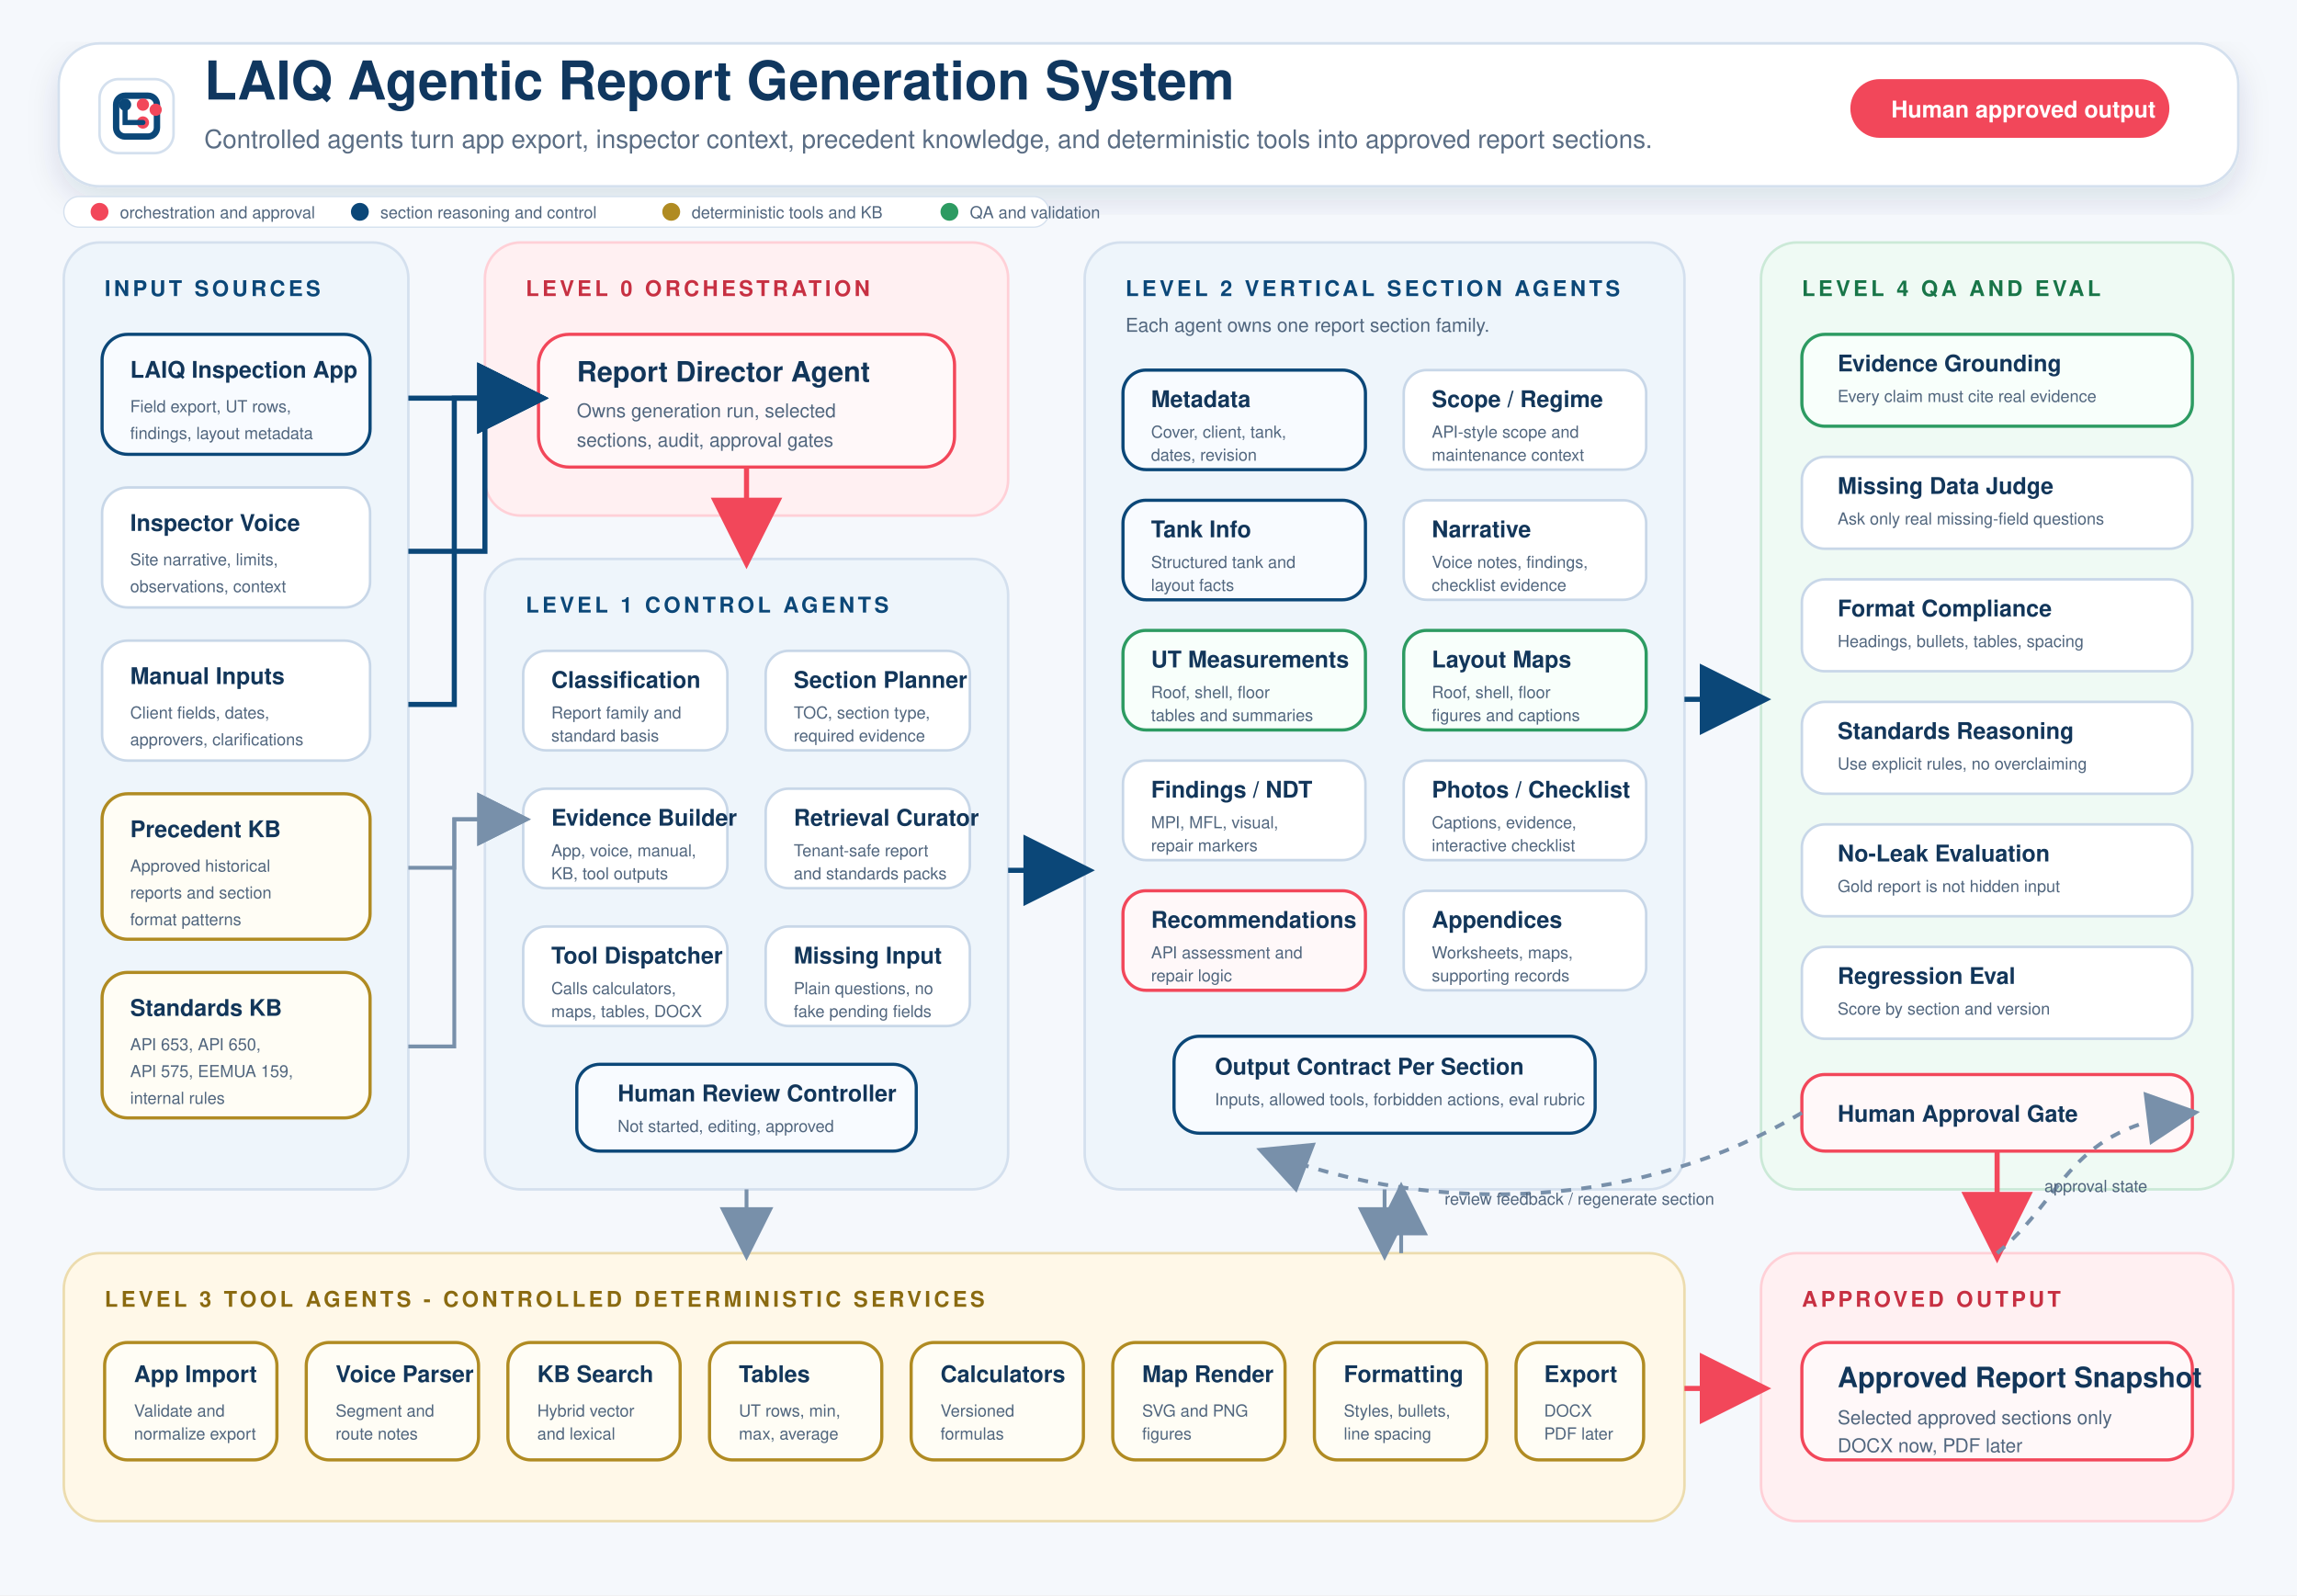
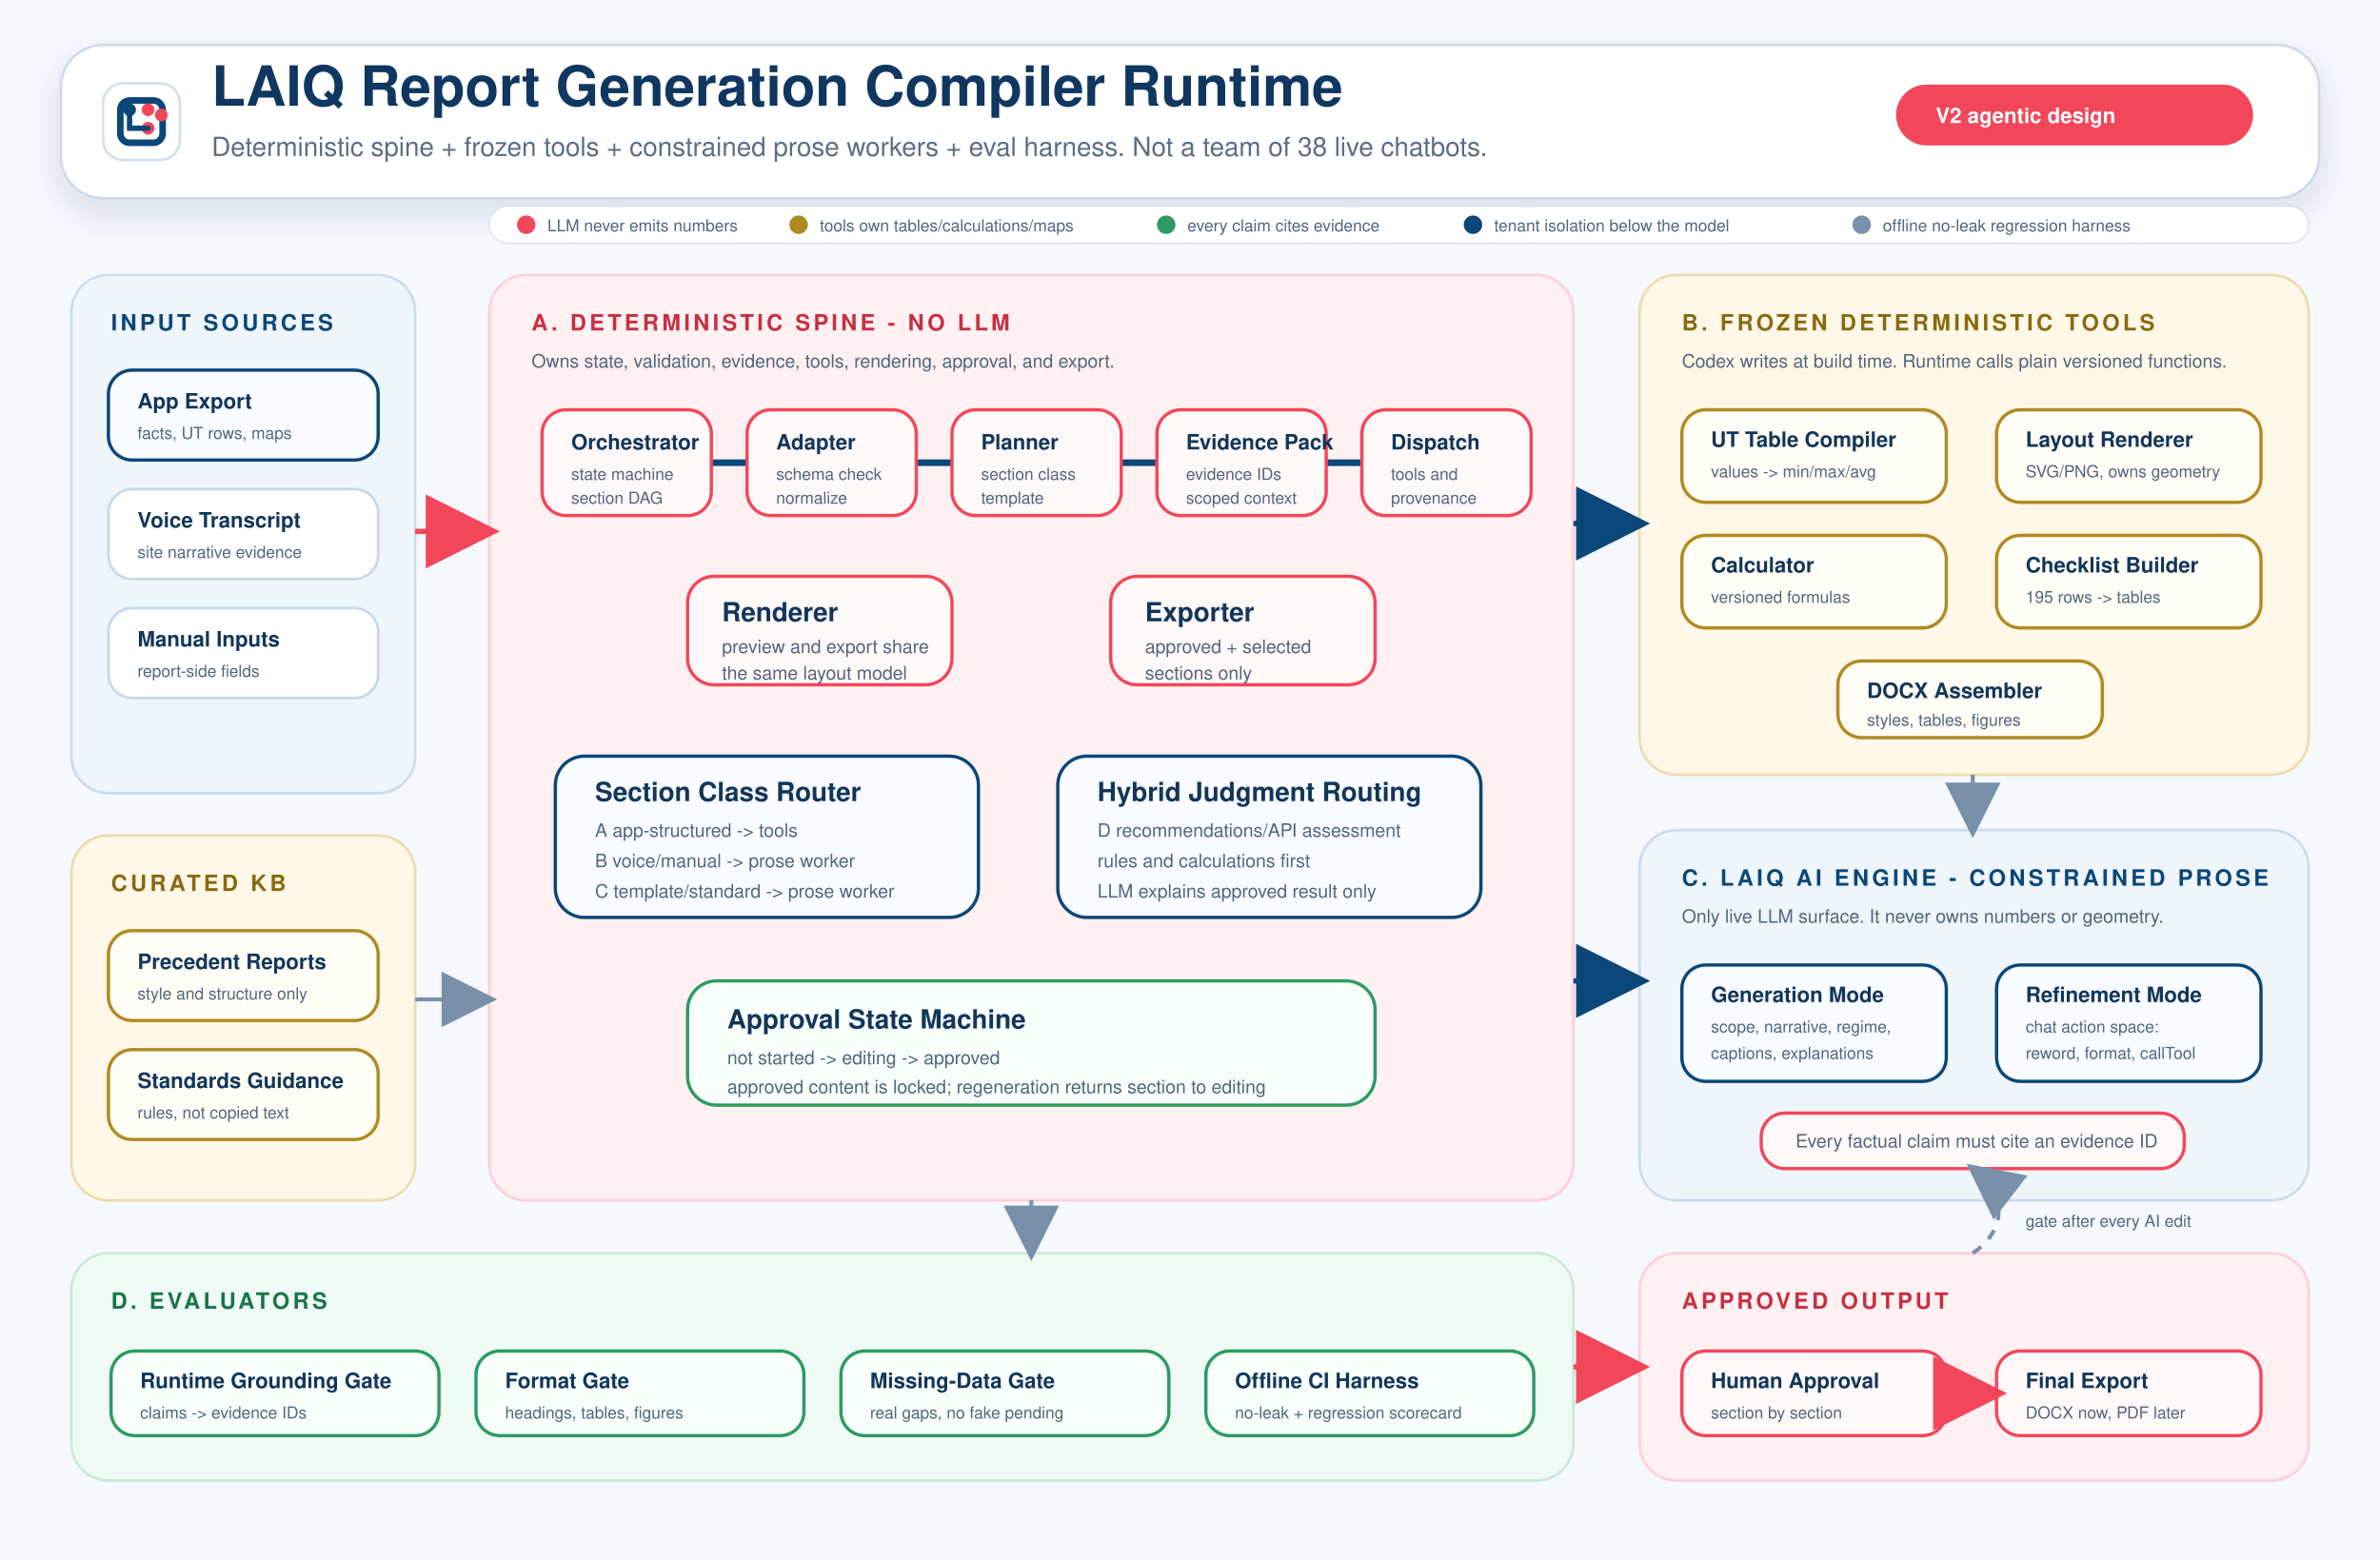
- <svg xmlns="http://www.w3.org/2000/svg" width="1800" height="1250" viewBox="0 0 1800 1250" role="img" aria-labelledby="title desc">
+ <svg xmlns="http://www.w3.org/2000/svg" width="1800" height="1180" viewBox="0 0 1800 1180" role="img" aria-labelledby="title desc">
  <defs>
-     <filter id="shadow" x="-10%" y="-10%" width="120%" height="130%">
-       <feDropShadow dx="0" dy="10" stdDeviation="12" flood-color="#0b2f54" flood-opacity="0.12" />
+     <filter id="shadow" x="-12%" y="-12%" width="124%" height="136%">
+       <feDropShadow dx="0" dy="10" stdDeviation="12" flood-color="#0b2f54" flood-opacity="0.13" />
    </filter>
-     <marker id="arrowNavy" markerWidth="14" markerHeight="14" refX="12" refY="7" orient="auto" markerUnits="strokeWidth">
-       <path d="M 0 0 L 14 7 L 0 14 z" fill="#0b4778" />
+     <marker id="arrowBlue" markerWidth="14" markerHeight="14" refX="12" refY="7" orient="auto" markerUnits="strokeWidth">
+       <path d="M0,0 L14,7 L0,14 Z" fill="#0b4778" />
    </marker>
    <marker id="arrowRed" markerWidth="14" markerHeight="14" refX="12" refY="7" orient="auto" markerUnits="strokeWidth">
-       <path d="M 0 0 L 14 7 L 0 14 z" fill="#f2475a" />
+       <path d="M0,0 L14,7 L0,14 Z" fill="#f2475a" />
    </marker>
    <marker id="arrowMuted" markerWidth="14" markerHeight="14" refX="12" refY="7" orient="auto" markerUnits="strokeWidth">
-       <path d="M 0 0 L 14 7 L 0 14 z" fill="#7890aa" />
+       <path d="M0,0 L14,7 L0,14 Z" fill="#7890aa" />
    </marker>
    <style>
      .bg { fill: #f5f8fc; }
-       .panel { fill: #ffffff; stroke: #cfdae8; stroke-width: 2; filter: url(#shadow); }
-       .lane { fill: #eef5fb; stroke: #d4e0ee; stroke-width: 2; }
-       .lane-red { fill: #fff0f2; stroke: #ffd0d7; stroke-width: 2; }
-       .lane-green { fill: #effaf4; stroke: #cbe9d7; stroke-width: 2; }
-       .lane-gold { fill: #fff8e8; stroke: #ecdcae; stroke-width: 2; }
+       .card { fill: #ffffff; stroke: #cfdae8; stroke-width: 2; filter: url(#shadow); }
+       .panel-blue { fill: #eef5fb; stroke: #cddcec; stroke-width: 2; }
+       .panel-red { fill: #fff0f2; stroke: #ffd0d7; stroke-width: 2; }
+       .panel-gold { fill: #fff8e8; stroke: #ecdcae; stroke-width: 2; }
+       .panel-green { fill: #effaf4; stroke: #cbe9d7; stroke-width: 2; }
      .box { fill: #ffffff; stroke: #c8d7e8; stroke-width: 2; }
      .box-blue { fill: #f8fbff; stroke: #0b4778; stroke-width: 2.5; }
      .box-red { fill: #fff8f9; stroke: #f2475a; stroke-width: 2.5; }
+       .box-gold { fill: #fffdf5; stroke: #b08b22; stroke-width: 2.5; }
      .box-green { fill: #f8fffb; stroke: #2d9b62; stroke-width: 2.5; }
-       .box-gold { fill: #fffdf5; stroke: #b08b22; stroke-width: 2.5; }
-       .pill { fill: #0b4778; }
-       .pill-red { fill: #f2475a; }
      .title { font-family: Avenir, Helvetica, Arial, sans-serif; font-size: 42px; font-weight: 800; fill: #10375f; }
      .subtitle { font-family: Avenir, Helvetica, Arial, sans-serif; font-size: 20px; font-weight: 500; fill: #5a6d84; }
-       .lane-title { font-family: Avenir, Helvetica, Arial, sans-serif; font-size: 17px; font-weight: 800; letter-spacing: 2.5px; fill: #0b4778; text-transform: uppercase; }
-       .lane-title-red { fill: #c73042; }
-       .lane-title-green { fill: #187548; }
-       .lane-title-gold { fill: #8a6a10; }
-       .box-title { font-family: Avenir, Helvetica, Arial, sans-serif; font-size: 22px; font-weight: 800; fill: #12365a; }
-       .box-title-sm { font-family: Avenir, Helvetica, Arial, sans-serif; font-size: 18px; font-weight: 800; fill: #12365a; }
-       .box-text { font-family: Avenir, Helvetica, Arial, sans-serif; font-size: 15px; font-weight: 500; fill: #51667e; }
-       .box-text-sm { font-family: Avenir, Helvetica, Arial, sans-serif; font-size: 13px; font-weight: 500; fill: #51667e; }
-       .white { fill: #ffffff; }
-       .arrow { fill: none; stroke: #0b4778; stroke-width: 4; marker-end: url(#arrowNavy); }
+       .section-title { font-family: Avenir, Helvetica, Arial, sans-serif; font-size: 17px; font-weight: 800; letter-spacing: 2.4px; fill: #0b4778; }
+       .section-title-red { fill: #c73042; }
+       .section-title-gold { fill: #8a6a10; }
+       .section-title-green { fill: #187548; }
+       .box-title { font-family: Avenir, Helvetica, Arial, sans-serif; font-size: 20px; font-weight: 800; fill: #12365a; }
+       .box-title-sm { font-family: Avenir, Helvetica, Arial, sans-serif; font-size: 16px; font-weight: 800; fill: #12365a; }
+       .text { font-family: Avenir, Helvetica, Arial, sans-serif; font-size: 14px; font-weight: 500; fill: #51667e; }
+       .text-sm { font-family: Avenir, Helvetica, Arial, sans-serif; font-size: 12.5px; font-weight: 500; fill: #51667e; }
+       .white { fill: #ffffff; font-family: Avenir, Helvetica, Arial, sans-serif; font-size: 16px; font-weight: 800; }
+       .arrow { fill: none; stroke: #0b4778; stroke-width: 4; marker-end: url(#arrowBlue); }
      .arrow-red { fill: none; stroke: #f2475a; stroke-width: 4; marker-end: url(#arrowRed); }
      .arrow-muted { fill: none; stroke: #7890aa; stroke-width: 3; marker-end: url(#arrowMuted); }
      .arrow-dash { fill: none; stroke: #7890aa; stroke-width: 3; stroke-dasharray: 8 8; marker-end: url(#arrowMuted); }
-       .connector { fill: none; stroke: #c0cede; stroke-width: 2; }
+       .spine-line { fill: none; stroke: #0b4778; stroke-width: 5; stroke-linecap: round; }
+       .badge { fill: #0b4778; }
+       .badge-red { fill: #f2475a; }
+       .badge-gold { fill: #b08b22; }
+       .badge-green { fill: #2d9b62; }
    </style>
  </defs>
-   <rect class="bg" x="0" y="0" width="1800" height="1250" />
-   <rect x="46" y="34" width="1708" height="112" rx="32" fill="#ffffff" stroke="#d4e0ee" stroke-width="2" filter="url(#shadow)" />
-   <g transform="translate(78 62)">
+   <rect class="bg" x="0" y="0" width="1800" height="1180" />
+   <rect class="card" x="46" y="34" width="1708" height="116" rx="32" />
+   <g transform="translate(78 63)">
    <rect x="0" y="0" width="58" height="58" rx="15" fill="#ffffff" stroke="#d4e0ee" stroke-width="2" />
    <rect x="13" y="13" width="32" height="32" rx="7" fill="none" stroke="#0b4778" stroke-width="5" />
    <circle cx="20" cy="20" r="4.8" fill="#0b4778" />
    <circle cx="34" cy="20" r="4.8" fill="#f2475a" />
    <circle cx="34" cy="34" r="4.8" fill="#f2475a" />
    <circle cx="44" cy="24" r="4.8" fill="#f2475a" />
    <path d="M20 20 L20 34 L34 34" fill="none" stroke="#0b4778" stroke-width="4" stroke-linecap="round" />
  </g>
-   <text class="title" x="160" y="78">LAIQ Agentic Report Generation System</text>
-   <text class="subtitle" x="160" y="116">Controlled agents turn app export, inspector context, precedent knowledge, and deterministic tools into approved report sections.</text>
-   <rect class="pill-red" x="1450" y="62" width="250" height="46" rx="23" />
-   <text class="white" x="1482" y="92" font-family="Avenir, Helvetica, Arial, sans-serif" font-size="18" font-weight="800">Human approved output</text>
-   <rect class="lane" x="50" y="190" width="270" height="742" rx="28" />
-   <text class="lane-title" x="82" y="232">INPUT SOURCES</text>
-   <rect class="box-blue" x="80" y="262" width="210" height="94" rx="20" />
-   <text class="box-title-sm" x="102" y="296">LAIQ Inspection App</text>
-   <text class="box-text-sm" x="102" y="323">Field export, UT rows,</text>
-   <text class="box-text-sm" x="102" y="344">findings, layout metadata</text>
-   <rect class="box" x="80" y="382" width="210" height="94" rx="20" />
-   <text class="box-title-sm" x="102" y="416">Inspector Voice</text>
-   <text class="box-text-sm" x="102" y="443">Site narrative, limits,</text>
-   <text class="box-text-sm" x="102" y="464">observations, context</text>
-   <rect class="box" x="80" y="502" width="210" height="94" rx="20" />
-   <text class="box-title-sm" x="102" y="536">Manual Inputs</text>
-   <text class="box-text-sm" x="102" y="563">Client fields, dates,</text>
-   <text class="box-text-sm" x="102" y="584">approvers, clarifications</text>
-   <rect class="box-gold" x="80" y="622" width="210" height="114" rx="20" />
-   <text class="box-title-sm" x="102" y="656">Precedent KB</text>
-   <text class="box-text-sm" x="102" y="683">Approved historical</text>
-   <text class="box-text-sm" x="102" y="704">reports and section</text>
-   <text class="box-text-sm" x="102" y="725">format patterns</text>
-   <rect class="box-gold" x="80" y="762" width="210" height="114" rx="20" />
-   <text class="box-title-sm" x="102" y="796">Standards KB</text>
-   <text class="box-text-sm" x="102" y="823">API 653, API 650,</text>
-   <text class="box-text-sm" x="102" y="844">API 575, EEMUA 159,</text>
-   <text class="box-text-sm" x="102" y="865">internal rules</text>
-   <rect class="lane-red" x="380" y="190" width="410" height="214" rx="28" />
-   <text class="lane-title lane-title-red" x="412" y="232">LEVEL 0 ORCHESTRATION</text>
-   <rect class="box-red" x="422" y="262" width="326" height="104" rx="24" />
-   <text class="box-title" x="452" y="299">Report Director Agent</text>
-   <text class="box-text" x="452" y="327">Owns generation run, selected</text>
-   <text class="box-text" x="452" y="350">sections, audit, approval gates</text>
-   <rect class="lane" x="380" y="438" width="410" height="494" rx="28" />
-   <text class="lane-title" x="412" y="480">LEVEL 1 CONTROL AGENTS</text>
-   <rect class="box" x="410" y="510" width="160" height="78" rx="18" />
-   <text class="box-title-sm" x="432" y="539">Classification</text>
-   <text class="box-text-sm" x="432" y="563">Report family and</text>
-   <text class="box-text-sm" x="432" y="581">standard basis</text>
-   <rect class="box" x="600" y="510" width="160" height="78" rx="18" />
-   <text class="box-title-sm" x="622" y="539">Section Planner</text>
-   <text class="box-text-sm" x="622" y="563">TOC, section type,</text>
-   <text class="box-text-sm" x="622" y="581">required evidence</text>
-   <rect class="box" x="410" y="618" width="160" height="78" rx="18" />
-   <text class="box-title-sm" x="432" y="647">Evidence Builder</text>
-   <text class="box-text-sm" x="432" y="671">App, voice, manual,</text>
-   <text class="box-text-sm" x="432" y="689">KB, tool outputs</text>
-   <rect class="box" x="600" y="618" width="160" height="78" rx="18" />
-   <text class="box-title-sm" x="622" y="647">Retrieval Curator</text>
-   <text class="box-text-sm" x="622" y="671">Tenant-safe report</text>
-   <text class="box-text-sm" x="622" y="689">and standards packs</text>
-   <rect class="box" x="410" y="726" width="160" height="78" rx="18" />
-   <text class="box-title-sm" x="432" y="755">Tool Dispatcher</text>
-   <text class="box-text-sm" x="432" y="779">Calls calculators,</text>
-   <text class="box-text-sm" x="432" y="797">maps, tables, DOCX</text>
-   <rect class="box" x="600" y="726" width="160" height="78" rx="18" />
-   <text class="box-title-sm" x="622" y="755">Missing Input</text>
-   <text class="box-text-sm" x="622" y="779">Plain questions, no</text>
-   <text class="box-text-sm" x="622" y="797">fake pending fields</text>
-   <rect class="box-blue" x="452" y="834" width="266" height="68" rx="18" />
-   <text class="box-title-sm" x="484" y="863">Human Review Controller</text>
-   <text class="box-text-sm" x="484" y="887">Not started, editing, approved</text>
-   <rect class="lane" x="850" y="190" width="470" height="742" rx="28" />
-   <text class="lane-title" x="882" y="232">LEVEL 2 VERTICAL SECTION AGENTS</text>
-   <text class="box-text" x="882" y="260">Each agent owns one report section family.</text>
-   <rect class="box-blue" x="880" y="290" width="190" height="78" rx="18" />
-   <text class="box-title-sm" x="902" y="319">Metadata</text>
-   <text class="box-text-sm" x="902" y="343">Cover, client, tank,</text>
-   <text class="box-text-sm" x="902" y="361">dates, revision</text>
-   <rect class="box" x="1100" y="290" width="190" height="78" rx="18" />
-   <text class="box-title-sm" x="1122" y="319">Scope / Regime</text>
-   <text class="box-text-sm" x="1122" y="343">API-style scope and</text>
-   <text class="box-text-sm" x="1122" y="361">maintenance context</text>
-   <rect class="box-blue" x="880" y="392" width="190" height="78" rx="18" />
-   <text class="box-title-sm" x="902" y="421">Tank Info</text>
-   <text class="box-text-sm" x="902" y="445">Structured tank and</text>
-   <text class="box-text-sm" x="902" y="463">layout facts</text>
-   <rect class="box" x="1100" y="392" width="190" height="78" rx="18" />
-   <text class="box-title-sm" x="1122" y="421">Narrative</text>
-   <text class="box-text-sm" x="1122" y="445">Voice notes, findings,</text>
-   <text class="box-text-sm" x="1122" y="463">checklist evidence</text>
-   <rect class="box-green" x="880" y="494" width="190" height="78" rx="18" />
-   <text class="box-title-sm" x="902" y="523">UT Measurements</text>
-   <text class="box-text-sm" x="902" y="547">Roof, shell, floor</text>
-   <text class="box-text-sm" x="902" y="565">tables and summaries</text>
-   <rect class="box-green" x="1100" y="494" width="190" height="78" rx="18" />
-   <text class="box-title-sm" x="1122" y="523">Layout Maps</text>
-   <text class="box-text-sm" x="1122" y="547">Roof, shell, floor</text>
-   <text class="box-text-sm" x="1122" y="565">figures and captions</text>
-   <rect class="box" x="880" y="596" width="190" height="78" rx="18" />
-   <text class="box-title-sm" x="902" y="625">Findings / NDT</text>
-   <text class="box-text-sm" x="902" y="649">MPI, MFL, visual,</text>
-   <text class="box-text-sm" x="902" y="667">repair markers</text>
-   <rect class="box" x="1100" y="596" width="190" height="78" rx="18" />
-   <text class="box-title-sm" x="1122" y="625">Photos / Checklist</text>
-   <text class="box-text-sm" x="1122" y="649">Captions, evidence,</text>
-   <text class="box-text-sm" x="1122" y="667">interactive checklist</text>
-   <rect class="box-red" x="880" y="698" width="190" height="78" rx="18" />
-   <text class="box-title-sm" x="902" y="727">Recommendations</text>
-   <text class="box-text-sm" x="902" y="751">API assessment and</text>
-   <text class="box-text-sm" x="902" y="769">repair logic</text>
-   <rect class="box" x="1100" y="698" width="190" height="78" rx="18" />
-   <text class="box-title-sm" x="1122" y="727">Appendices</text>
-   <text class="box-text-sm" x="1122" y="751">Worksheets, maps,</text>
-   <text class="box-text-sm" x="1122" y="769">supporting records</text>
-   <rect class="box-blue" x="920" y="812" width="330" height="76" rx="20" />
-   <text class="box-title-sm" x="952" y="842">Output Contract Per Section</text>
-   <text class="box-text-sm" x="952" y="866">Inputs, allowed tools, forbidden actions, eval rubric</text>
-   <rect class="lane-green" x="1380" y="190" width="370" height="742" rx="28" />
-   <text class="lane-title lane-title-green" x="1412" y="232">LEVEL 4 QA AND EVAL</text>
-   <rect class="box-green" x="1412" y="262" width="306" height="72" rx="18" />
-   <text class="box-title-sm" x="1440" y="291">Evidence Grounding</text>
-   <text class="box-text-sm" x="1440" y="315">Every claim must cite real evidence</text>
-   <rect class="box" x="1412" y="358" width="306" height="72" rx="18" />
-   <text class="box-title-sm" x="1440" y="387">Missing Data Judge</text>
-   <text class="box-text-sm" x="1440" y="411">Ask only real missing-field questions</text>
-   <rect class="box" x="1412" y="454" width="306" height="72" rx="18" />
-   <text class="box-title-sm" x="1440" y="483">Format Compliance</text>
-   <text class="box-text-sm" x="1440" y="507">Headings, bullets, tables, spacing</text>
-   <rect class="box" x="1412" y="550" width="306" height="72" rx="18" />
-   <text class="box-title-sm" x="1440" y="579">Standards Reasoning</text>
-   <text class="box-text-sm" x="1440" y="603">Use explicit rules, no overclaiming</text>
-   <rect class="box" x="1412" y="646" width="306" height="72" rx="18" />
-   <text class="box-title-sm" x="1440" y="675">No-Leak Evaluation</text>
-   <text class="box-text-sm" x="1440" y="699">Gold report is not hidden input</text>
-   <rect class="box" x="1412" y="742" width="306" height="72" rx="18" />
-   <text class="box-title-sm" x="1440" y="771">Regression Eval</text>
-   <text class="box-text-sm" x="1440" y="795">Score by section and version</text>
-   <rect class="box-red" x="1412" y="842" width="306" height="60" rx="18" />
-   <text class="box-title-sm" x="1440" y="879">Human Approval Gate</text>
-   <rect class="lane-gold" x="50" y="982" width="1270" height="210" rx="28" />
-   <text class="lane-title lane-title-gold" x="82" y="1024">LEVEL 3 TOOL AGENTS - CONTROLLED DETERMINISTIC SERVICES</text>
-   <rect class="box-gold" x="82" y="1052" width="135" height="92" rx="18" />
-   <text class="box-title-sm" x="105" y="1083">App Import</text>
-   <text class="box-text-sm" x="105" y="1110">Validate and</text>
-   <text class="box-text-sm" x="105" y="1128">normalize export</text>
-   <rect class="box-gold" x="240" y="1052" width="135" height="92" rx="18" />
-   <text class="box-title-sm" x="263" y="1083">Voice Parser</text>
-   <text class="box-text-sm" x="263" y="1110">Segment and</text>
-   <text class="box-text-sm" x="263" y="1128">route notes</text>
-   <rect class="box-gold" x="398" y="1052" width="135" height="92" rx="18" />
-   <text class="box-title-sm" x="421" y="1083">KB Search</text>
-   <text class="box-text-sm" x="421" y="1110">Hybrid vector</text>
-   <text class="box-text-sm" x="421" y="1128">and lexical</text>
-   <rect class="box-gold" x="556" y="1052" width="135" height="92" rx="18" />
-   <text class="box-title-sm" x="579" y="1083">Tables</text>
-   <text class="box-text-sm" x="579" y="1110">UT rows, min,</text>
-   <text class="box-text-sm" x="579" y="1128">max, average</text>
-   <rect class="box-gold" x="714" y="1052" width="135" height="92" rx="18" />
-   <text class="box-title-sm" x="737" y="1083">Calculators</text>
-   <text class="box-text-sm" x="737" y="1110">Versioned</text>
-   <text class="box-text-sm" x="737" y="1128">formulas</text>
-   <rect class="box-gold" x="872" y="1052" width="135" height="92" rx="18" />
-   <text class="box-title-sm" x="895" y="1083">Map Render</text>
-   <text class="box-text-sm" x="895" y="1110">SVG and PNG</text>
-   <text class="box-text-sm" x="895" y="1128">figures</text>
-   <rect class="box-gold" x="1030" y="1052" width="135" height="92" rx="18" />
-   <text class="box-title-sm" x="1053" y="1083">Formatting</text>
-   <text class="box-text-sm" x="1053" y="1110">Styles, bullets,</text>
-   <text class="box-text-sm" x="1053" y="1128">line spacing</text>
-   <rect class="box-gold" x="1188" y="1052" width="100" height="92" rx="18" />
-   <text class="box-title-sm" x="1210" y="1083">Export</text>
-   <text class="box-text-sm" x="1210" y="1110">DOCX</text>
-   <text class="box-text-sm" x="1210" y="1128">PDF later</text>
-   <rect class="lane-red" x="1380" y="982" width="370" height="210" rx="28" />
-   <text class="lane-title lane-title-red" x="1412" y="1024">APPROVED OUTPUT</text>
-   <rect class="box-red" x="1412" y="1052" width="306" height="92" rx="20" />
-   <text class="box-title" x="1440" y="1087">Approved Report Snapshot</text>
-   <text class="box-text" x="1440" y="1116">Selected approved sections only</text>
-   <text class="box-text" x="1440" y="1138">DOCX now, PDF later</text>
-   <path class="arrow" d="M 320 312 L 422 312" />
-   <path class="arrow" d="M 320 432 L 380 432 L 380 312 L 422 312" />
-   <path class="arrow" d="M 320 552 L 356 552 L 356 312 L 422 312" />
-   <path class="arrow-muted" d="M 320 680 L 356 680 L 356 642 L 410 642" />
-   <path class="arrow-muted" d="M 320 820 L 356 820 L 356 642 L 410 642" />
-   <path class="arrow-red" d="M 585 366 L 585 438" />
-   <path class="arrow" d="M 790 682 L 850 682" />
-   <path class="arrow" d="M 1320 548 L 1380 548" />
-   <path class="arrow-red" d="M 1565 902 L 1565 982" />
-   <path class="arrow-red" d="M 1320 1088 L 1380 1088" />
-   <path class="arrow-muted" d="M 585 932 L 585 982" />
-   <path class="arrow-muted" d="M 1085 932 L 1085 982" />
-   <path class="arrow-muted" d="M 1098 982 L 1098 932" />
-   <path class="arrow-dash" d="M 1412 872 C 1290 945 1130 956 990 902" />
-   <text class="box-text-sm" x="1132" y="944">review feedback / regenerate section</text>
-   <path class="arrow-dash" d="M 1565 982 C 1620 936 1620 884 1718 872" />
-   <text class="box-text-sm" x="1602" y="934">approval state</text>
-   <rect x="50" y="154" width="772" height="24" rx="12" fill="#ffffff" stroke="#d4e0ee" />
-   <circle cx="78" cy="166" r="7" fill="#f2475a" />
-   <text class="box-text-sm" x="94" y="171">orchestration and approval</text>
-   <circle cx="282" cy="166" r="7" fill="#0b4778" />
-   <text class="box-text-sm" x="298" y="171">section reasoning and control</text>
-   <circle cx="526" cy="166" r="7" fill="#b08b22" />
-   <text class="box-text-sm" x="542" y="171">deterministic tools and KB</text>
-   <circle cx="744" cy="166" r="7" fill="#2d9b62" />
-   <text class="box-text-sm" x="760" y="171">QA and validation</text>
+   <text class="title" x="160" y="80">LAIQ Report Generation Compiler Runtime</text>
+   <text class="subtitle" x="160" y="118">Deterministic spine + frozen tools + constrained prose workers + eval harness. Not a team of 38 live chatbots.</text>
+   <rect class="badge-red" x="1434" y="64" width="270" height="46" rx="23" />
+   <text class="white" x="1464" y="93">V2 agentic design</text>
+   <rect class="panel-blue" x="54" y="208" width="260" height="392" rx="28" />
+   <text class="section-title" x="84" y="250">INPUT SOURCES</text>
+   <rect class="box-blue" x="82" y="280" width="204" height="68" rx="18" />
+   <text class="box-title-sm" x="104" y="309">App Export</text>
+   <text class="text-sm" x="104" y="332">facts, UT rows, maps</text>
+   <rect class="box" x="82" y="370" width="204" height="68" rx="18" />
+   <text class="box-title-sm" x="104" y="399">Voice Transcript</text>
+   <text class="text-sm" x="104" y="422">site narrative evidence</text>
+   <rect class="box" x="82" y="460" width="204" height="68" rx="18" />
+   <text class="box-title-sm" x="104" y="489">Manual Inputs</text>
+   <text class="text-sm" x="104" y="512">report-side fields</text>
+   <rect class="panel-gold" x="54" y="632" width="260" height="276" rx="28" />
+   <text class="section-title section-title-gold" x="84" y="674">CURATED KB</text>
+   <rect class="box-gold" x="82" y="704" width="204" height="68" rx="18" />
+   <text class="box-title-sm" x="104" y="733">Precedent Reports</text>
+   <text class="text-sm" x="104" y="756">style and structure only</text>
+   <rect class="box-gold" x="82" y="794" width="204" height="68" rx="18" />
+   <text class="box-title-sm" x="104" y="823">Standards Guidance</text>
+   <text class="text-sm" x="104" y="846">rules, not copied text</text>
+   <rect class="panel-red" x="370" y="208" width="820" height="700" rx="28" />
+   <text class="section-title section-title-red" x="402" y="250">A. DETERMINISTIC SPINE - NO LLM</text>
+   <text class="text" x="402" y="278">Owns state, validation, evidence, tools, rendering, approval, and export.</text>
+   <path class="spine-line" d="M445 350 L1110 350" />
+   <path class="arrow-red" d="M314 402 L370 402" />
+   <path class="arrow-muted" d="M314 756 L370 756" />
+   <rect class="box-red" x="410" y="310" width="128" height="80" rx="18" />
+   <text class="box-title-sm" x="432" y="340">Orchestrator</text>
+   <text class="text-sm" x="432" y="363">state machine</text>
+   <text class="text-sm" x="432" y="381">section DAG</text>
+   <rect class="box-red" x="565" y="310" width="128" height="80" rx="18" />
+   <text class="box-title-sm" x="587" y="340">Adapter</text>
+   <text class="text-sm" x="587" y="363">schema check</text>
+   <text class="text-sm" x="587" y="381">normalize</text>
+   <rect class="box-red" x="720" y="310" width="128" height="80" rx="18" />
+   <text class="box-title-sm" x="742" y="340">Planner</text>
+   <text class="text-sm" x="742" y="363">section class</text>
+   <text class="text-sm" x="742" y="381">template</text>
+   <rect class="box-red" x="875" y="310" width="128" height="80" rx="18" />
+   <text class="box-title-sm" x="897" y="340">Evidence Pack</text>
+   <text class="text-sm" x="897" y="363">evidence IDs</text>
+   <text class="text-sm" x="897" y="381">scoped context</text>
+   <rect class="box-red" x="1030" y="310" width="128" height="80" rx="18" />
+   <text class="box-title-sm" x="1052" y="340">Dispatch</text>
+   <text class="text-sm" x="1052" y="363">tools and</text>
+   <text class="text-sm" x="1052" y="381">provenance</text>
+   <rect class="box-red" x="520" y="436" width="200" height="82" rx="20" />
+   <text class="box-title" x="546" y="470">Renderer</text>
+   <text class="text" x="546" y="494">preview and export share</text>
+   <text class="text" x="546" y="514">the same layout model</text>
+   <rect class="box-red" x="840" y="436" width="200" height="82" rx="20" />
+   <text class="box-title" x="866" y="470">Exporter</text>
+   <text class="text" x="866" y="494">approved + selected</text>
+   <text class="text" x="866" y="514">sections only</text>
+   <rect class="box-blue" x="420" y="572" width="320" height="122" rx="22" />
+   <text class="box-title" x="450" y="606">Section Class Router</text>
+   <text class="text" x="450" y="633">A app-structured -&gt; tools</text>
+   <text class="text" x="450" y="656">B voice/manual -&gt; prose worker</text>
+   <text class="text" x="450" y="679">C template/standard -&gt; prose worker</text>
+   <rect class="box-blue" x="800" y="572" width="320" height="122" rx="22" />
+   <text class="box-title" x="830" y="606">Hybrid Judgment Routing</text>
+   <text class="text" x="830" y="633">D recommendations/API assessment</text>
+   <text class="text" x="830" y="656">rules and calculations first</text>
+   <text class="text" x="830" y="679">LLM explains approved result only</text>
+   <rect class="box-green" x="520" y="742" width="520" height="94" rx="22" />
+   <text class="box-title" x="550" y="778">Approval State Machine</text>
+   <text class="text" x="550" y="805">not started -&gt; editing -&gt; approved</text>
+   <text class="text" x="550" y="827">approved content is locked; regeneration returns section to editing</text>
+   <rect class="panel-gold" x="1240" y="208" width="506" height="378" rx="28" />
+   <text class="section-title section-title-gold" x="1272" y="250">B. FROZEN DETERMINISTIC TOOLS</text>
+   <text class="text" x="1272" y="278">Codex writes at build time. Runtime calls plain versioned functions.</text>
+   <rect class="box-gold" x="1272" y="310" width="200" height="70" rx="18" />
+   <text class="box-title-sm" x="1294" y="338">UT Table Compiler</text>
+   <text class="text-sm" x="1294" y="361">values -&gt; min/max/avg</text>
+   <rect class="box-gold" x="1510" y="310" width="200" height="70" rx="18" />
+   <text class="box-title-sm" x="1532" y="338">Layout Renderer</text>
+   <text class="text-sm" x="1532" y="361">SVG/PNG, owns geometry</text>
+   <rect class="box-gold" x="1272" y="405" width="200" height="70" rx="18" />
+   <text class="box-title-sm" x="1294" y="433">Calculator</text>
+   <text class="text-sm" x="1294" y="456">versioned formulas</text>
+   <rect class="box-gold" x="1510" y="405" width="200" height="70" rx="18" />
+   <text class="box-title-sm" x="1532" y="433">Checklist Builder</text>
+   <text class="text-sm" x="1532" y="456">195 rows -&gt; tables</text>
+   <rect class="box-gold" x="1390" y="500" width="200" height="58" rx="18" />
+   <text class="box-title-sm" x="1412" y="528">DOCX Assembler</text>
+   <text class="text-sm" x="1412" y="549">styles, tables, figures</text>
+   <rect class="panel-blue" x="1240" y="628" width="506" height="280" rx="28" />
+   <text class="section-title" x="1272" y="670">C. LAIQ AI ENGINE - CONSTRAINED PROSE</text>
+   <text class="text" x="1272" y="698">Only live LLM surface. It never owns numbers or geometry.</text>
+   <rect class="box-blue" x="1272" y="730" width="200" height="88" rx="18" />
+   <text class="box-title-sm" x="1294" y="758">Generation Mode</text>
+   <text class="text-sm" x="1294" y="781">scope, narrative, regime,</text>
+   <text class="text-sm" x="1294" y="801">captions, explanations</text>
+   <rect class="box-blue" x="1510" y="730" width="200" height="88" rx="18" />
+   <text class="box-title-sm" x="1532" y="758">Refinement Mode</text>
+   <text class="text-sm" x="1532" y="781">chat action space:</text>
+   <text class="text-sm" x="1532" y="801">reword, format, callTool</text>
+   <rect class="box-red" x="1332" y="842" width="320" height="42" rx="18" />
+   <text class="text" x="1358" y="868" fill="#12365a">Every factual claim must cite an evidence ID</text>
+   <rect class="panel-green" x="54" y="948" width="1136" height="172" rx="28" />
+   <text class="section-title section-title-green" x="84" y="990">D. EVALUATORS</text>
+   <rect class="box-green" x="84" y="1022" width="248" height="64" rx="18" />
+   <text class="box-title-sm" x="106" y="1050">Runtime Grounding Gate</text>
+   <text class="text-sm" x="106" y="1073">claims -&gt; evidence IDs</text>
+   <rect class="box-green" x="360" y="1022" width="248" height="64" rx="18" />
+   <text class="box-title-sm" x="382" y="1050">Format Gate</text>
+   <text class="text-sm" x="382" y="1073">headings, tables, figures</text>
+   <rect class="box-green" x="636" y="1022" width="248" height="64" rx="18" />
+   <text class="box-title-sm" x="658" y="1050">Missing-Data Gate</text>
+   <text class="text-sm" x="658" y="1073">real gaps, no fake pending</text>
+   <rect class="box-green" x="912" y="1022" width="248" height="64" rx="18" />
+   <text class="box-title-sm" x="934" y="1050">Offline CI Harness</text>
+   <text class="text-sm" x="934" y="1073">no-leak + regression scorecard</text>
+   <rect class="panel-red" x="1240" y="948" width="506" height="172" rx="28" />
+   <text class="section-title section-title-red" x="1272" y="990">APPROVED OUTPUT</text>
+   <rect class="box-red" x="1272" y="1022" width="200" height="64" rx="18" />
+   <text class="box-title-sm" x="1294" y="1050">Human Approval</text>
+   <text class="text-sm" x="1294" y="1073">section by section</text>
+   <rect class="box-red" x="1510" y="1022" width="200" height="64" rx="18" />
+   <text class="box-title-sm" x="1532" y="1050">Final Export</text>
+   <text class="text-sm" x="1532" y="1073">DOCX now, PDF later</text>
+   <path class="arrow" d="M1190 396 L1240 396" />
+   <path class="arrow" d="M1190 742 L1240 742" />
+   <path class="arrow-muted" d="M1492 586 L1492 628" />
+   <path class="arrow-muted" d="M780 908 L780 948" />
+   <path class="arrow-red" d="M1190 1034 L1240 1034" />
+   <path class="arrow-red" d="M1472 1054 L1510 1054" />
+   <path class="arrow-dash" d="M1492 948 C1518 930 1518 904 1492 884" />
+   <text class="text-sm" x="1532" y="928">gate after every AI edit</text>
+   <rect x="370" y="156" width="1376" height="28" rx="14" fill="#ffffff" stroke="#d4e0ee" />
+   <circle cx="398" cy="170" r="7" fill="#f2475a" />
+   <text class="text-sm" x="414" y="175">LLM never emits numbers</text>
+   <circle cx="604" cy="170" r="7" fill="#b08b22" />
+   <text class="text-sm" x="620" y="175">tools own tables/calculations/maps</text>
+   <circle cx="882" cy="170" r="7" fill="#2d9b62" />
+   <text class="text-sm" x="898" y="175">every claim cites evidence</text>
+   <circle cx="1114" cy="170" r="7" fill="#0b4778" />
+   <text class="text-sm" x="1130" y="175">tenant isolation below the model</text>
+   <circle cx="1408" cy="170" r="7" fill="#7890aa" />
+   <text class="text-sm" x="1424" y="175">offline no-leak regression harness</text>
</svg>
